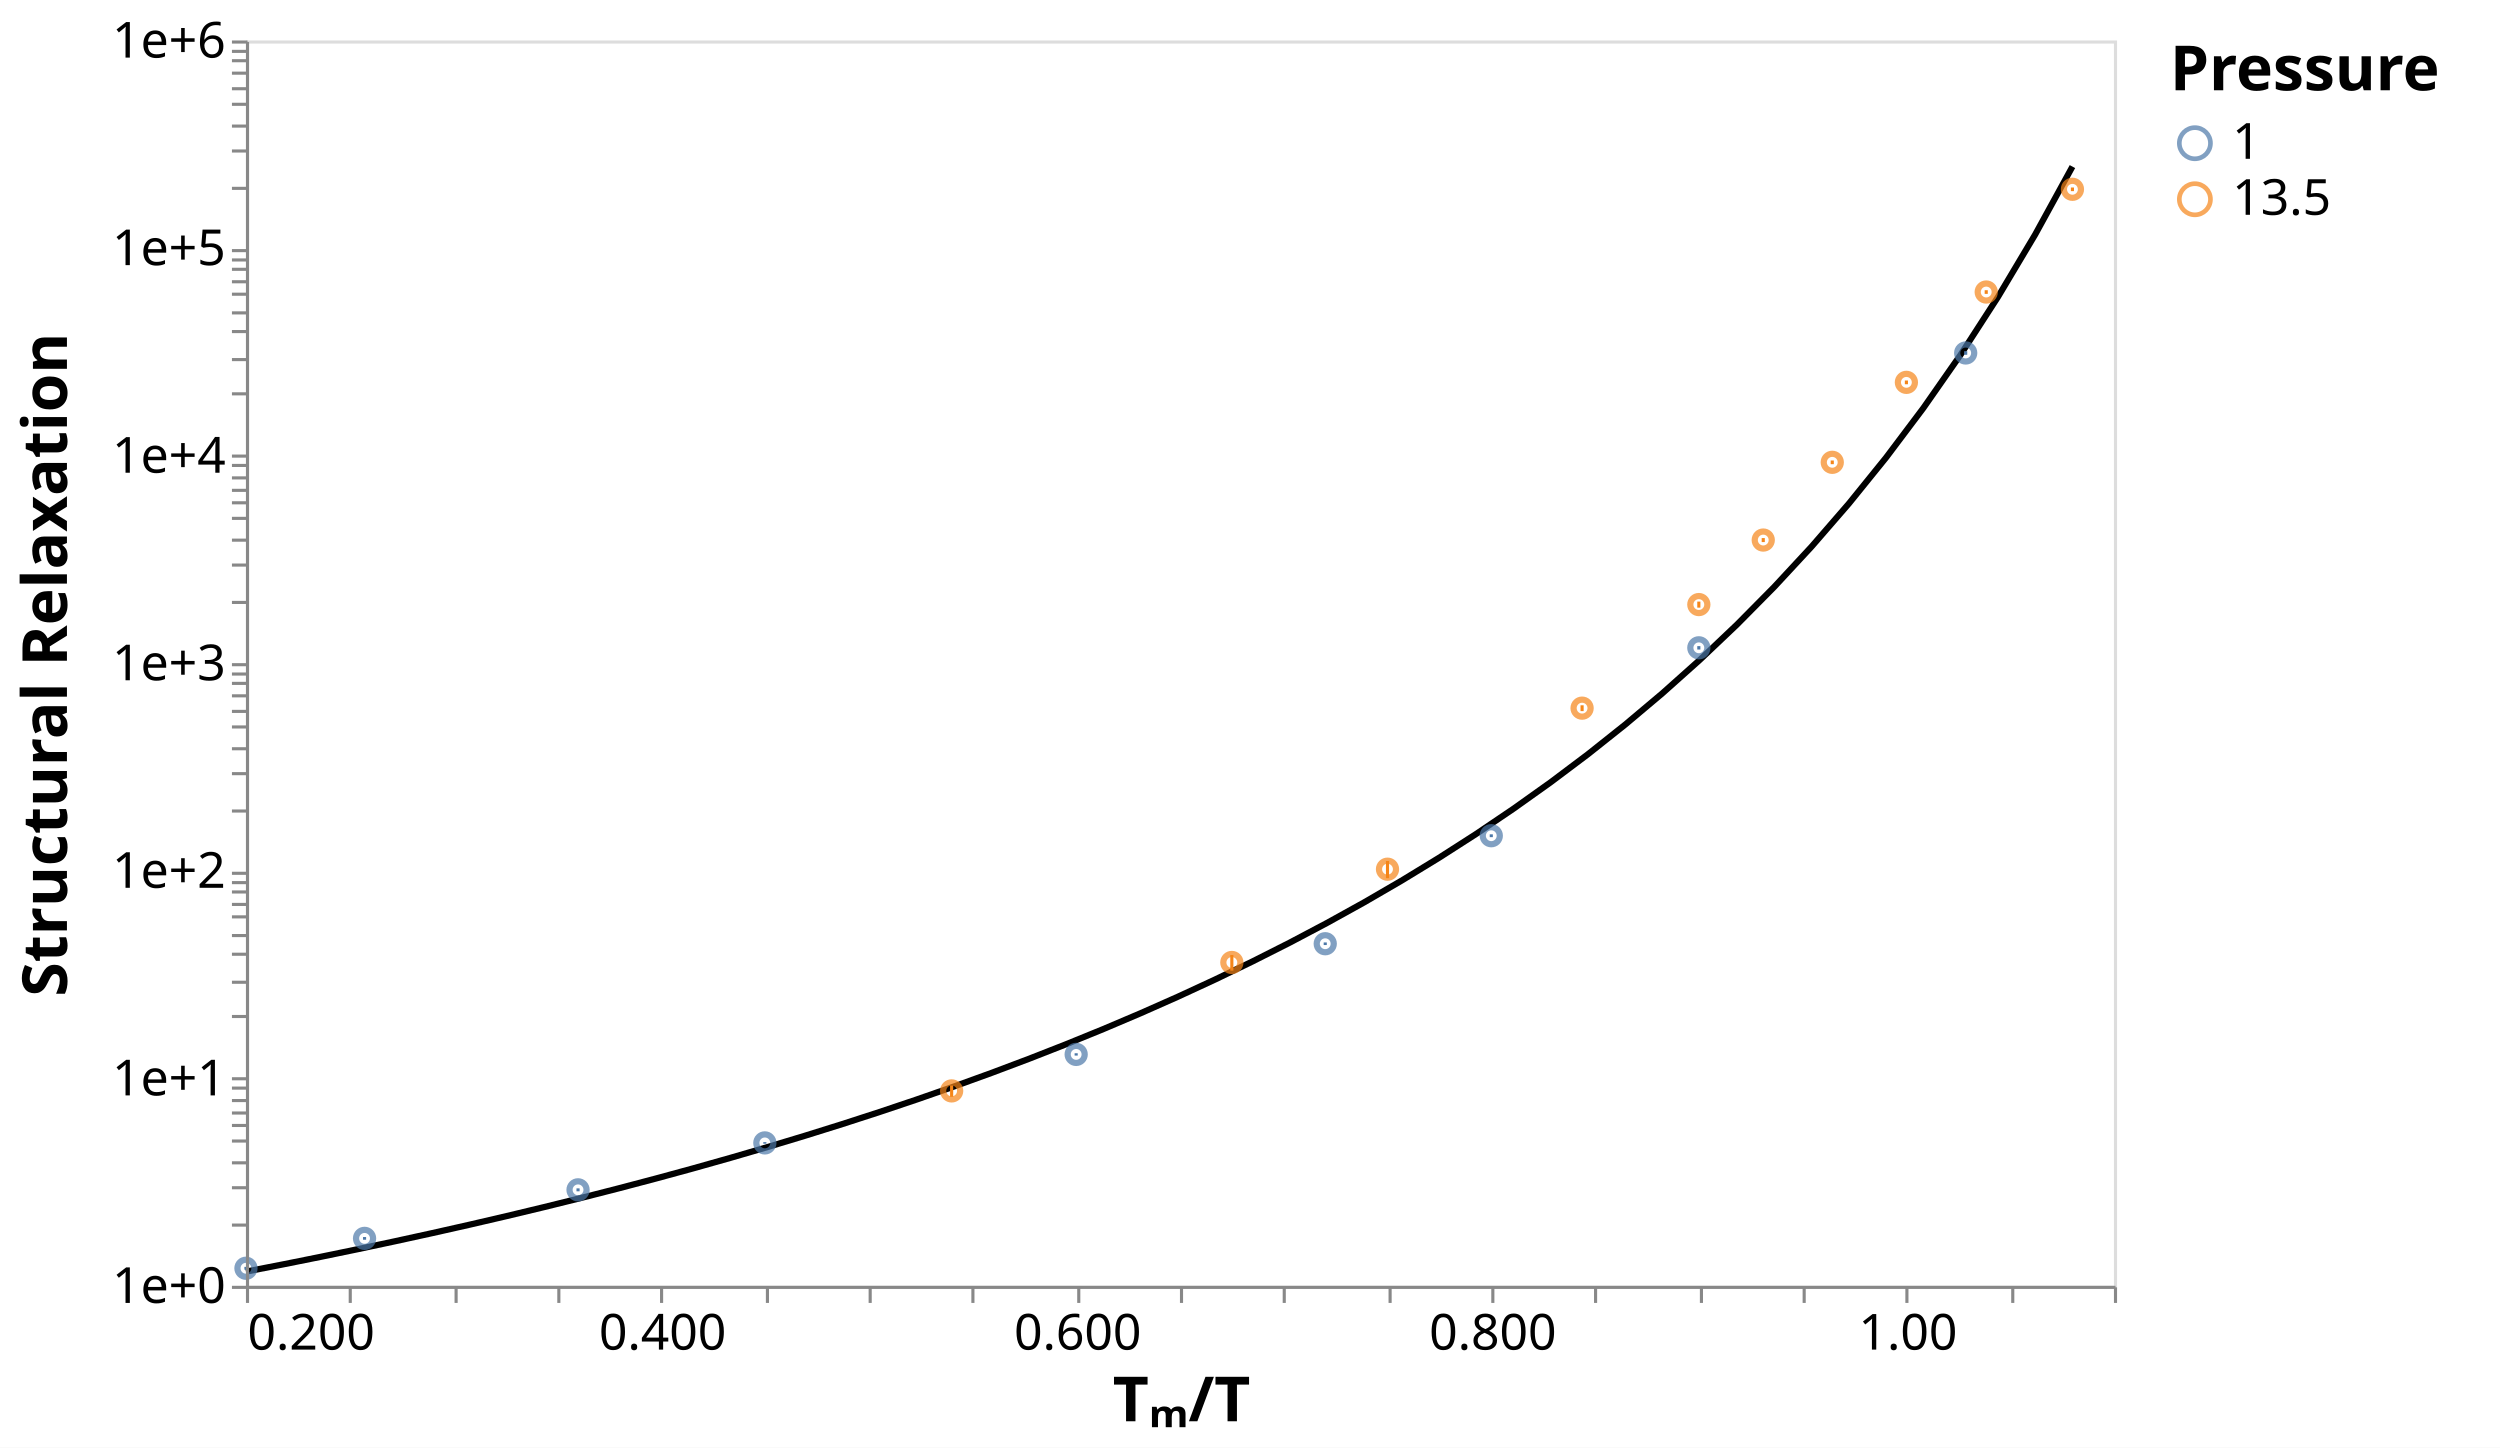
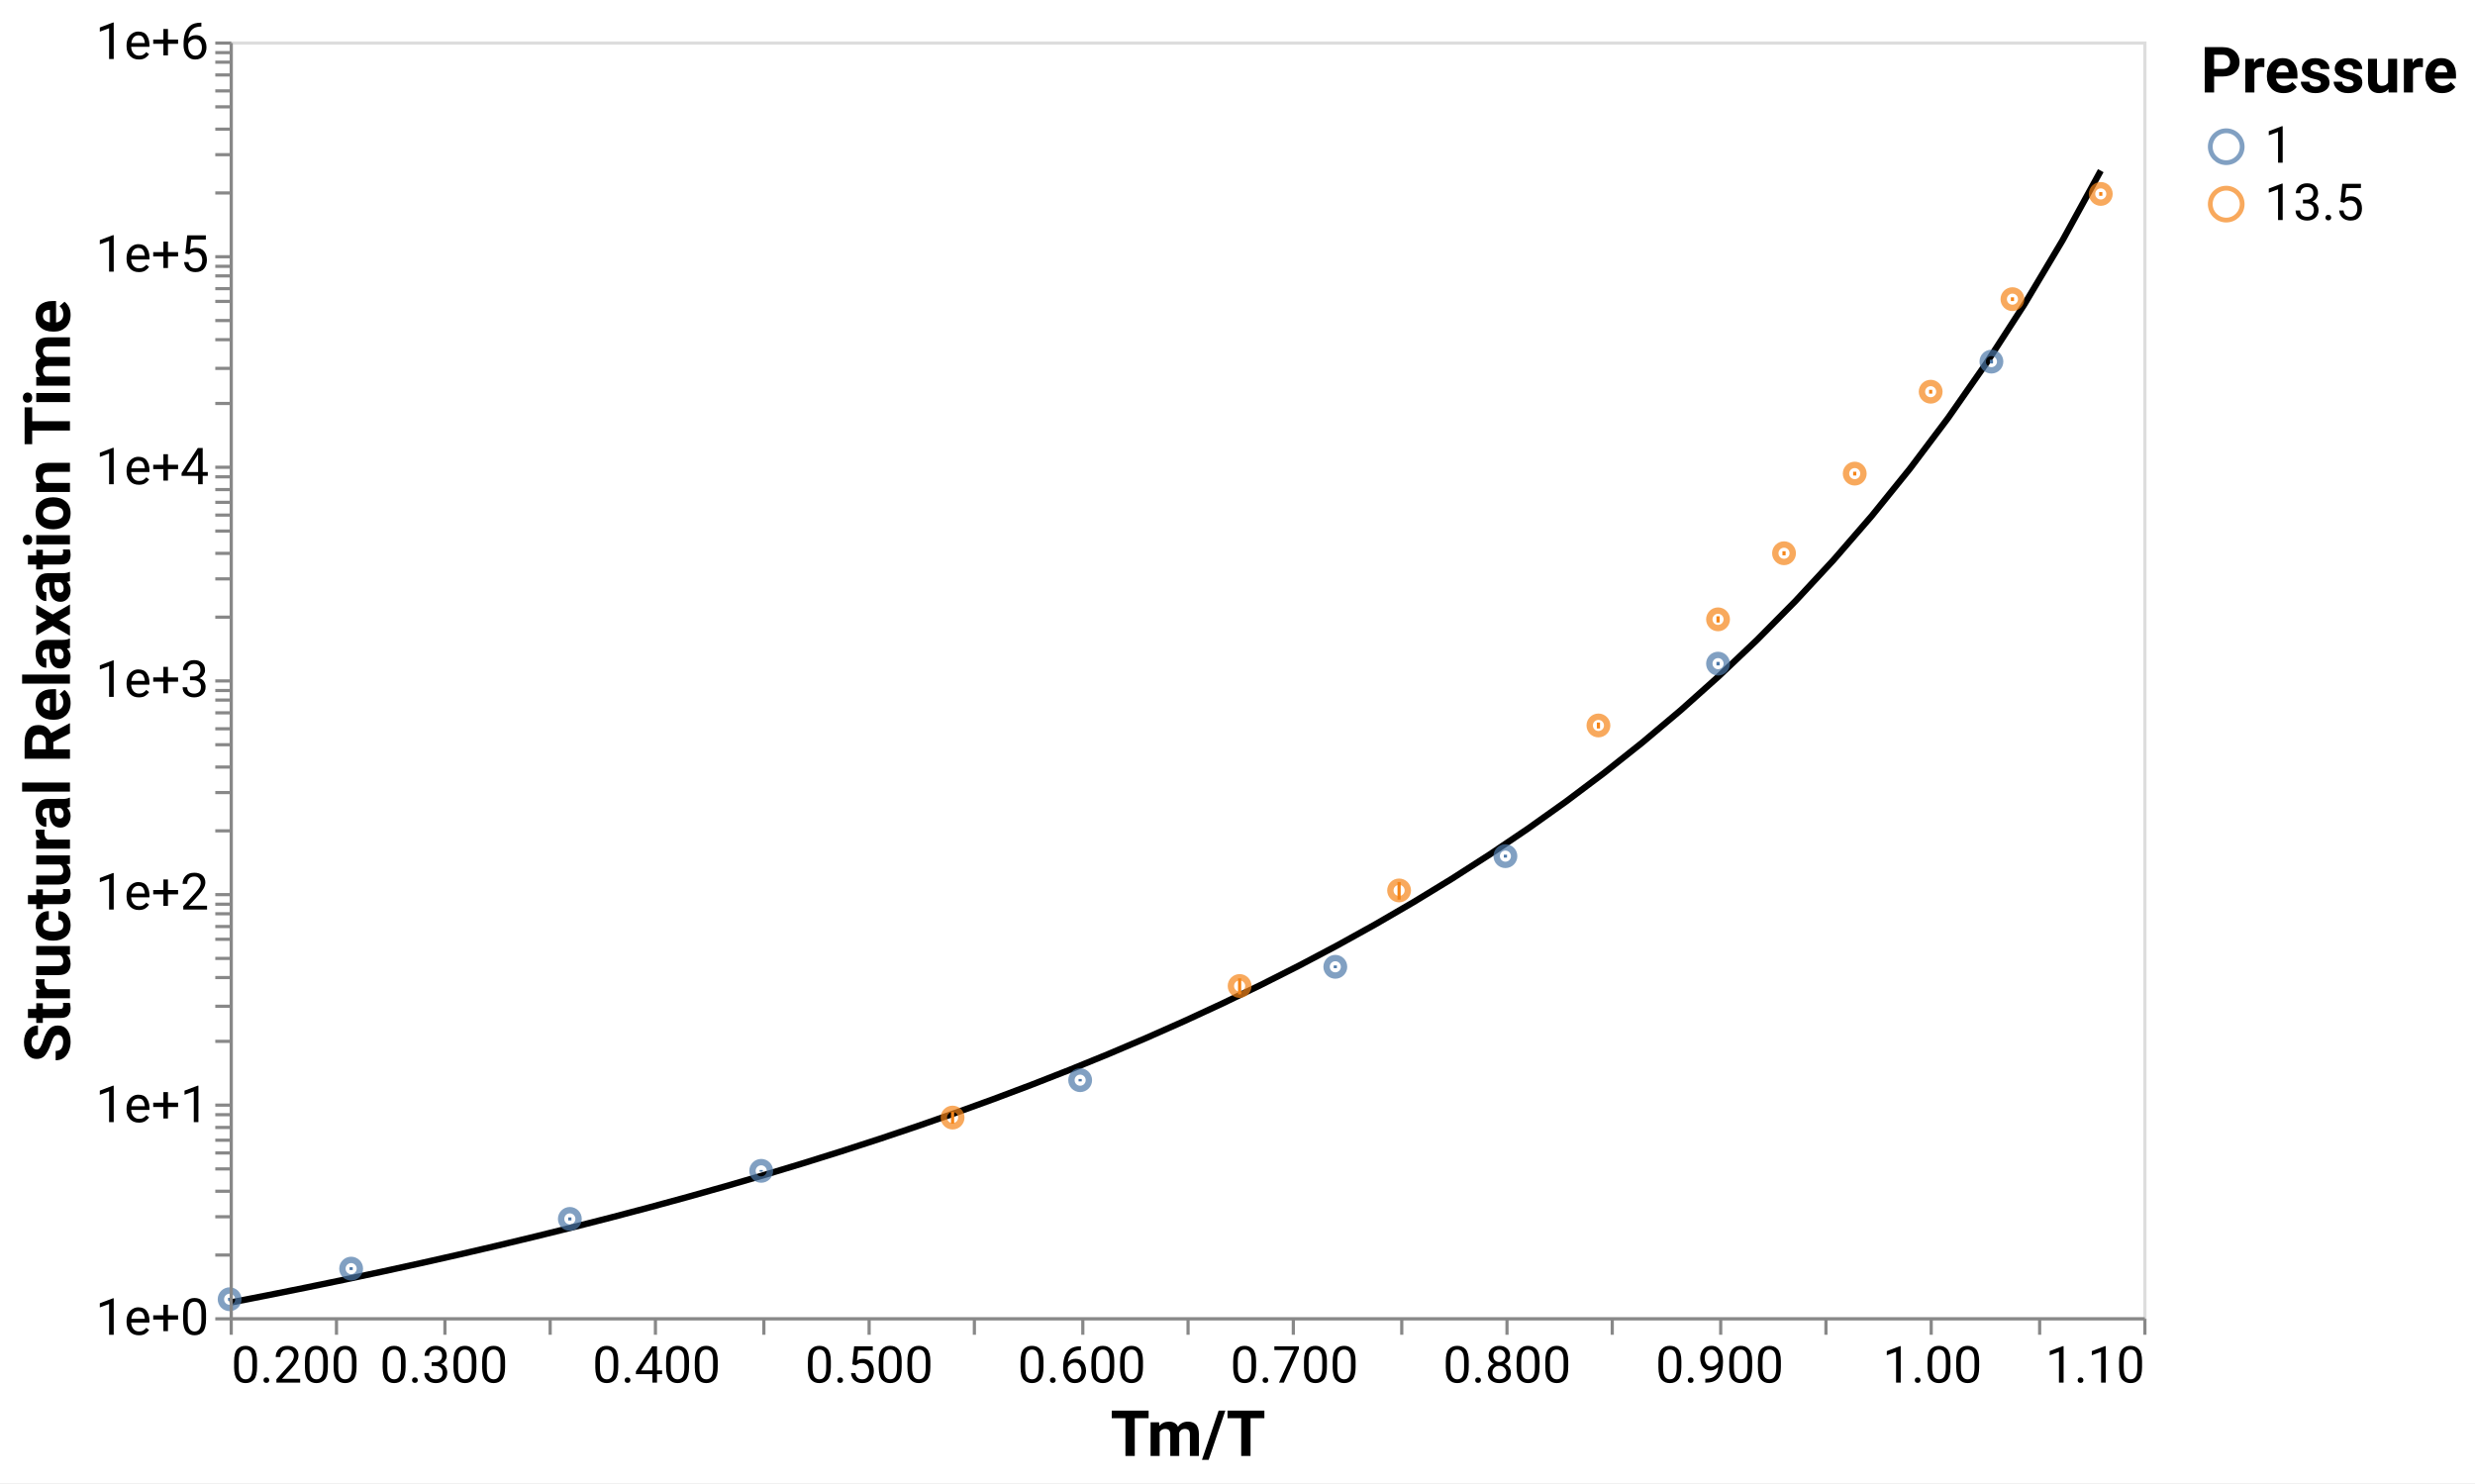
- <svg xmlns="http://www.w3.org/2000/svg" class="marks" width="803" height="465" viewBox="0 0 803 465" version="1.1">
-   <rect width="803" height="465" style="fill: white;" />
-   <g transform="translate(79,13)">
+ <svg xmlns="http://www.w3.org/2000/svg" class="marks" width="776" height="465" viewBox="0 0 776 465" version="1.1">
+   <rect width="776" height="465" style="fill: white;" />
+   <g transform="translate(72,13)">
    <g class="mark-group role-frame root">
      <g transform="translate(0,0)">
        <path class="background" d="M0.5,0.5h600v400h-600Z" style="fill: none; stroke: #ddd;" />
        <g>
          <g class="mark-line role-mark layer_0_marks">
            <path d="M0,395.443L11.973,393.108L23.946,390.706L35.918,388.234L47.891,385.69L59.864,383.069L71.837,380.369L83.81,377.585L95.782,374.714L107.755,371.752L119.728,368.694L131.701,365.536L143.673,362.271L155.646,358.896L167.619,355.405L179.592,351.79L191.565,348.046L203.537,344.165L215.51,340.14L227.483,335.963L239.456,331.624L251.429,327.115L263.401,322.425L275.374,317.543L287.347,312.457L299.32,307.153L311.293,301.618L323.265,295.836L335.238,289.791L347.211,283.463L359.184,276.832L371.156,269.877L383.129,262.573L395.102,254.892L407.075,246.805L419.048,238.28L431.02,229.278L442.993,219.76L454.966,209.679L466.939,198.984L478.912,187.617L490.884,175.512L502.857,162.597L514.83,148.785L526.803,133.981L538.776,118.074L550.748,100.935L562.721,82.416L574.694,62.342L586.667,40.511" style="fill: none; stroke: black; stroke-width: 2;" />
          </g>
          <g class="mark-symbol role-mark layer_1_marks">
            <path transform="translate(552.381,100.3767)" d="M2.739,0A2.739,2.739,0,1,1,-2.739,0A2.739,2.739,0,1,1,2.739,0" style="fill: none; stroke: #4c78a8; stroke-width: 2; opacity: 0.7;" />
            <path transform="translate(466.6667,195.0766)" d="M2.739,0A2.739,2.739,0,1,1,-2.739,0A2.739,2.739,0,1,1,2.739,0" style="fill: none; stroke: #4c78a8; stroke-width: 2; opacity: 0.7;" />
            <path transform="translate(400,255.4347)" d="M2.739,0A2.739,2.739,0,1,1,-2.739,0A2.739,2.739,0,1,1,2.739,0" style="fill: none; stroke: #4c78a8; stroke-width: 2; opacity: 0.7;" />
            <path transform="translate(346.6667,290.1269)" d="M2.739,0A2.739,2.739,0,1,1,-2.739,0A2.739,2.739,0,1,1,2.739,0" style="fill: none; stroke: #4c78a8; stroke-width: 2; opacity: 0.7;" />
            <path transform="translate(266.6667,325.6759)" d="M2.739,0A2.739,2.739,0,1,1,-2.739,0A2.739,2.739,0,1,1,2.739,0" style="fill: none; stroke: #4c78a8; stroke-width: 2; opacity: 0.7;" />
            <path transform="translate(166.6667,354.1024)" d="M2.739,0A2.739,2.739,0,1,1,-2.739,0A2.739,2.739,0,1,1,2.739,0" style="fill: none; stroke: #4c78a8; stroke-width: 2; opacity: 0.7;" />
            <path transform="translate(106.6667,369.1735)" d="M2.739,0A2.739,2.739,0,1,1,-2.739,0A2.739,2.739,0,1,1,2.739,0" style="fill: none; stroke: #4c78a8; stroke-width: 2; opacity: 0.7;" />
            <path transform="translate(586.6667,47.80375)" d="M2.739,0A2.739,2.739,0,1,1,-2.739,0A2.739,2.739,0,1,1,2.739,0" style="fill: none; stroke: #f58518; stroke-width: 2; opacity: 0.7;" />
            <path transform="translate(558.9744,80.79868)" d="M2.739,0A2.739,2.739,0,1,1,-2.739,0A2.739,2.739,0,1,1,2.739,0" style="fill: none; stroke: #f58518; stroke-width: 2; opacity: 0.7;" />
            <path transform="translate(533.3333,109.8131)" d="M2.739,0A2.739,2.739,0,1,1,-2.739,0A2.739,2.739,0,1,1,2.739,0" style="fill: none; stroke: #f58518; stroke-width: 2; opacity: 0.7;" />
            <path transform="translate(38.09524,384.7648)" d="M2.739,0A2.739,2.739,0,1,1,-2.739,0A2.739,2.739,0,1,1,2.739,0" style="fill: none; stroke: #4c78a8; stroke-width: 2; opacity: 0.7;" />
            <path transform="translate(509.5238,135.4962)" d="M2.739,0A2.739,2.739,0,1,1,-2.739,0A2.739,2.739,0,1,1,2.739,0" style="fill: none; stroke: #f58518; stroke-width: 2; opacity: 0.7;" />
            <path transform="translate(487.3563,160.4653)" d="M2.739,0A2.739,2.739,0,1,1,-2.739,0A2.739,2.739,0,1,1,2.739,0" style="fill: none; stroke: #f58518; stroke-width: 2; opacity: 0.7;" />
            <path transform="translate(466.6667,181.1865)" d="M2.739,0A2.739,2.739,0,1,1,-2.739,0A2.739,2.739,0,1,1,2.739,0" style="fill: none; stroke: #f58518; stroke-width: 2; opacity: 0.7;" />
            <path transform="translate(429.1667,214.4589)" d="M2.739,0A2.739,2.739,0,1,1,-2.739,0A2.739,2.739,0,1,1,2.739,0" style="fill: none; stroke: #f58518; stroke-width: 2; opacity: 0.7;" />
            <path transform="translate(0,394.3616)" d="M2.739,0A2.739,2.739,0,1,1,-2.739,0A2.739,2.739,0,1,1,2.739,0" style="fill: none; stroke: #4c78a8; stroke-width: 2; opacity: 0.7;" />
            <path transform="translate(366.6667,266.1857)" d="M2.739,0A2.739,2.739,0,1,1,-2.739,0A2.739,2.739,0,1,1,2.739,0" style="fill: none; stroke: #f58518; stroke-width: 2; opacity: 0.7;" />
            <path transform="translate(316.6667,296.1461)" d="M2.739,0A2.739,2.739,0,1,1,-2.739,0A2.739,2.739,0,1,1,2.739,0" style="fill: none; stroke: #f58518; stroke-width: 2; opacity: 0.7;" />
            <path transform="translate(226.6667,337.3987)" d="M2.739,0A2.739,2.739,0,1,1,-2.739,0A2.739,2.739,0,1,1,2.739,0" style="fill: none; stroke: #f58518; stroke-width: 2; opacity: 0.7;" />
          </g>
          <g class="mark-rule role-mark layer_2_layer_0_marks">
            <line transform="translate(552.381,100.9583)" x2="0" y2="-1.152" style="fill: none; stroke: #4c78a8;" />
            <line transform="translate(466.6667,195.6302)" x2="0" y2="-1.097" style="fill: none; stroke: #4c78a8;" />
            <line transform="translate(400,255.8928)" x2="0" y2="-0.909" style="fill: none; stroke: #4c78a8;" />
            <line transform="translate(346.6667,290.5492)" x2="0" y2="-0.838" style="fill: none; stroke: #4c78a8;" />
            <line transform="translate(266.6667,326.0532)" x2="0" y2="-0.75" style="fill: none; stroke: #4c78a8;" />
            <line transform="translate(166.6667,354.3607)" x2="0" y2="-0.514" style="fill: none; stroke: #4c78a8;" />
            <line transform="translate(106.6667,369.651)" x2="0" y2="-0.947" style="fill: none; stroke: #4c78a8;" />
            <line transform="translate(586.6667,48.39194)" x2="0" y2="-1.165" style="fill: none; stroke: #f58518;" />
            <line transform="translate(558.9744,81.39224)" x2="0" y2="-1.175" style="fill: none; stroke: #f58518;" />
            <line transform="translate(533.3333,110.42)" x2="0" y2="-1.201" style="fill: none; stroke: #f58518;" />
            <line transform="translate(38.09524,385.2036)" x2="0" y2="-0.871" style="fill: none; stroke: #4c78a8;" />
            <line transform="translate(509.5238,136.0931)" x2="0" y2="-1.182" style="fill: none; stroke: #f58518;" />
            <line transform="translate(487.3563,161.1149)" x2="0" y2="-1.285" style="fill: none; stroke: #f58518;" />
            <line transform="translate(466.6667,182.1739)" x2="0" y2="-1.942" style="fill: none; stroke: #f58518;" />
            <line transform="translate(429.1667,215.4096)" x2="0" y2="-1.871" style="fill: none; stroke: #f58518;" />
            <line transform="translate(0,394.8151)" x2="0" y2="-0.9" style="fill: none; stroke: #4c78a8;" />
            <line transform="translate(366.6667,269.071)" x2="0" y2="-5.509" style="fill: none; stroke: #f58518;" />
            <line transform="translate(316.6667,298.7683)" x2="0" y2="-5.026" style="fill: none; stroke: #f58518;" />
            <line transform="translate(226.6667,339.3151)" x2="0" y2="-3.714" style="fill: none; stroke: #f58518;" />
          </g>
          <g class="mark-group role-legend">
            <g transform="translate(618,0)">
-               <path class="background" d="M0,0h101v59h-101Z" style="pointer-events: none; fill: none;" />
+               <path class="background" d="M0,0h81v59h-81Z" style="pointer-events: none; fill: none;" />
              <g>
                <g class="mark-group role-legend-entry">
                  <g transform="translate(0,25)">
                    <path class="background" d="M0,0h0v0h0Z" style="pointer-events: none; fill: none;" />
                    <g>
                      <g class="mark-group role-scope">
                        <g transform="translate(0,0)">
-                           <path class="background" d="M0,0h55v16h-55Z" style="pointer-events: none; fill: none; opacity: 1;" />
+                           <path class="background" d="M0,0h51.217v16h-51.217Z" style="pointer-events: none; fill: none; opacity: 1;" />
                          <g>
                            <g class="mark-symbol role-legend-symbol" style="pointer-events: none;">
                              <path transform="translate(8,8)" d="M5,0A5,5,0,1,1,-5,0A5,5,0,1,1,5,0" style="fill: none; stroke: #4c78a8; stroke-width: 1.5; opacity: 0.7;" />
                            </g>
                            <g class="mark-text role-legend-label" style="pointer-events: none;">
-                               <text text-anchor="start" transform="translate(20,13)" style="font-family: sans-serif; font-size: 16px; fill: #000; opacity: 1;">1</text>
+                               <text text-anchor="start" transform="translate(20,13)" style="font-family: Roboto; font-size: 16px; fill: #000; opacity: 1;">1</text>
                            </g>
                          </g>
+                           <path class="foreground" d="" style="pointer-events: none; display: none; fill: none;" />
                        </g>
                        <g transform="translate(0,18)">
-                           <path class="background" d="M0,0h55v16h-55Z" style="pointer-events: none; fill: none; opacity: 1;" />
+                           <path class="background" d="M0,0h51.217v16h-51.217Z" style="pointer-events: none; fill: none; opacity: 1;" />
                          <g>
                            <g class="mark-symbol role-legend-symbol" style="pointer-events: none;">
                              <path transform="translate(8,8)" d="M5,0A5,5,0,1,1,-5,0A5,5,0,1,1,5,0" style="fill: none; stroke: #f58518; stroke-width: 1.5; opacity: 0.7;" />
                            </g>
                            <g class="mark-text role-legend-label" style="pointer-events: none;">
-                               <text text-anchor="start" transform="translate(20,13)" style="font-family: sans-serif; font-size: 16px; fill: #000; opacity: 1;">13.5</text>
+                               <text text-anchor="start" transform="translate(20,13)" style="font-family: Roboto; font-size: 16px; fill: #000; opacity: 1;">13.5</text>
                            </g>
                          </g>
+                           <path class="foreground" d="" style="pointer-events: none; display: none; fill: none;" />
                        </g>
                      </g>
                    </g>
+                     <path class="foreground" d="" style="pointer-events: none; display: none; fill: none;" />
                  </g>
                </g>
                <g class="mark-text role-legend-title" style="pointer-events: none;">
-                   <text text-anchor="start" transform="translate(0,16)" style="font-family: sans-serif; font-size: 20px; font-weight: bold; fill: #000; opacity: 1;">Pressure</text>
+                   <text text-anchor="start" transform="translate(0,16)" style="font-family: Roboto; font-size: 20px; font-weight: bold; fill: #000; opacity: 1;">Pressure</text>
                </g>
              </g>
+               <path class="foreground" d="" style="pointer-events: none; display: none; fill: none;" />
            </g>
          </g>
          <g class="mark-group role-axis">
            <g transform="translate(0.5,400.5)">
              <path class="background" d="M0,0h0v0h0Z" style="pointer-events: none; fill: none;" />
              <g>
                <g class="mark-rule role-axis-tick" style="pointer-events: none;">
                  <line transform="translate(0,0)" x2="0" y2="5" style="fill: none; stroke: #888; stroke-width: 1; opacity: 1;" />
                  <line transform="translate(33,0)" x2="0" y2="5" style="fill: none; stroke: #888; stroke-width: 1; opacity: 1;" />
                  <line transform="translate(67,0)" x2="0" y2="5" style="fill: none; stroke: #888; stroke-width: 1; opacity: 1;" />
                  <line transform="translate(100,0)" x2="0" y2="5" style="fill: none; stroke: #888; stroke-width: 1; opacity: 1;" />
                  <line transform="translate(133,0)" x2="0" y2="5" style="fill: none; stroke: #888; stroke-width: 1; opacity: 1;" />
                  <line transform="translate(167,0)" x2="0" y2="5" style="fill: none; stroke: #888; stroke-width: 1; opacity: 1;" />
                  <line transform="translate(200,0)" x2="0" y2="5" style="fill: none; stroke: #888; stroke-width: 1; opacity: 1;" />
                  <line transform="translate(233,0)" x2="0" y2="5" style="fill: none; stroke: #888; stroke-width: 1; opacity: 1;" />
                  <line transform="translate(267,0)" x2="0" y2="5" style="fill: none; stroke: #888; stroke-width: 1; opacity: 1;" />
                  <line transform="translate(300,0)" x2="0" y2="5" style="fill: none; stroke: #888; stroke-width: 1; opacity: 1;" />
                  <line transform="translate(333,0)" x2="0" y2="5" style="fill: none; stroke: #888; stroke-width: 1; opacity: 1;" />
                  <line transform="translate(367,0)" x2="0" y2="5" style="fill: none; stroke: #888; stroke-width: 1; opacity: 1;" />
                  <line transform="translate(400,0)" x2="0" y2="5" style="fill: none; stroke: #888; stroke-width: 1; opacity: 1;" />
                  <line transform="translate(433,0)" x2="0" y2="5" style="fill: none; stroke: #888; stroke-width: 1; opacity: 1;" />
                  <line transform="translate(467,0)" x2="0" y2="5" style="fill: none; stroke: #888; stroke-width: 1; opacity: 1;" />
                  <line transform="translate(500,0)" x2="0" y2="5" style="fill: none; stroke: #888; stroke-width: 1; opacity: 1;" />
                  <line transform="translate(533,0)" x2="0" y2="5" style="fill: none; stroke: #888; stroke-width: 1; opacity: 1;" />
                  <line transform="translate(567,0)" x2="0" y2="5" style="fill: none; stroke: #888; stroke-width: 1; opacity: 1;" />
                  <line transform="translate(600,0)" x2="0" y2="5" style="fill: none; stroke: #888; stroke-width: 1; opacity: 1;" />
                </g>
                <g class="mark-text role-axis-label" style="pointer-events: none;">
-                   <text text-anchor="start" transform="translate(0,20)" style="font-family: sans-serif; font-size: 16px; fill: #000; opacity: 1;">0.200</text>
-                   <text text-anchor="middle" transform="translate(33.33333,20)" style="font-family: sans-serif; font-size: 16px; fill: #000; opacity: 0;">0.250</text>
-                   <text text-anchor="middle" transform="translate(66.66667,20)" style="font-family: sans-serif; font-size: 16px; fill: #000; opacity: 0;">0.300</text>
-                   <text text-anchor="middle" transform="translate(100,20)" style="font-family: sans-serif; font-size: 16px; fill: #000; opacity: 0;">0.350</text>
-                   <text text-anchor="middle" transform="translate(133.3333,20)" style="font-family: sans-serif; font-size: 16px; fill: #000; opacity: 1;">0.400</text>
-                   <text text-anchor="middle" transform="translate(166.6667,20)" style="font-family: sans-serif; font-size: 16px; fill: #000; opacity: 0;">0.450</text>
-                   <text text-anchor="middle" transform="translate(200,20)" style="font-family: sans-serif; font-size: 16px; fill: #000; opacity: 0;">0.500</text>
-                   <text text-anchor="middle" transform="translate(233.3333,20)" style="font-family: sans-serif; font-size: 16px; fill: #000; opacity: 0;">0.550</text>
-                   <text text-anchor="middle" transform="translate(266.6667,20)" style="font-family: sans-serif; font-size: 16px; fill: #000; opacity: 1;">0.600</text>
-                   <text text-anchor="middle" transform="translate(300,20)" style="font-family: sans-serif; font-size: 16px; fill: #000; opacity: 0;">0.650</text>
-                   <text text-anchor="middle" transform="translate(333.3333,20)" style="font-family: sans-serif; font-size: 16px; fill: #000; opacity: 0;">0.700</text>
-                   <text text-anchor="middle" transform="translate(366.6667,20)" style="font-family: sans-serif; font-size: 16px; fill: #000; opacity: 0;">0.750</text>
-                   <text text-anchor="middle" transform="translate(400,20)" style="font-family: sans-serif; font-size: 16px; fill: #000; opacity: 1;">0.800</text>
-                   <text text-anchor="middle" transform="translate(433.3333,20)" style="font-family: sans-serif; font-size: 16px; fill: #000; opacity: 0;">0.850</text>
-                   <text text-anchor="middle" transform="translate(466.6667,20)" style="font-family: sans-serif; font-size: 16px; fill: #000; opacity: 0;">0.900</text>
-                   <text text-anchor="middle" transform="translate(500,20)" style="font-family: sans-serif; font-size: 16px; fill: #000; opacity: 0;">0.950</text>
-                   <text text-anchor="middle" transform="translate(533.3333,20)" style="font-family: sans-serif; font-size: 16px; fill: #000; opacity: 1;">1.00</text>
-                   <text text-anchor="middle" transform="translate(566.6667,20)" style="font-family: sans-serif; font-size: 16px; fill: #000; opacity: 0;">1.05</text>
-                   <text text-anchor="end" transform="translate(600,20)" style="font-family: sans-serif; font-size: 16px; fill: #000; opacity: 0;">1.10</text>
+                   <text text-anchor="start" transform="translate(0,20)" style="font-family: Roboto; font-size: 16px; fill: #000; opacity: 1;">0.200</text>
+                   <text text-anchor="middle" transform="translate(33.33333,20)" style="font-family: Roboto; font-size: 16px; fill: #000; opacity: 0;">0.250</text>
+                   <text text-anchor="middle" transform="translate(66.66667,20)" style="font-family: Roboto; font-size: 16px; fill: #000; opacity: 1;">0.300</text>
+                   <text text-anchor="middle" transform="translate(100,20)" style="font-family: Roboto; font-size: 16px; fill: #000; opacity: 0;">0.350</text>
+                   <text text-anchor="middle" transform="translate(133.3333,20)" style="font-family: Roboto; font-size: 16px; fill: #000; opacity: 1;">0.400</text>
+                   <text text-anchor="middle" transform="translate(166.6667,20)" style="font-family: Roboto; font-size: 16px; fill: #000; opacity: 0;">0.450</text>
+                   <text text-anchor="middle" transform="translate(200,20)" style="font-family: Roboto; font-size: 16px; fill: #000; opacity: 1;">0.500</text>
+                   <text text-anchor="middle" transform="translate(233.3333,20)" style="font-family: Roboto; font-size: 16px; fill: #000; opacity: 0;">0.550</text>
+                   <text text-anchor="middle" transform="translate(266.6667,20)" style="font-family: Roboto; font-size: 16px; fill: #000; opacity: 1;">0.600</text>
+                   <text text-anchor="middle" transform="translate(300,20)" style="font-family: Roboto; font-size: 16px; fill: #000; opacity: 0;">0.650</text>
+                   <text text-anchor="middle" transform="translate(333.3333,20)" style="font-family: Roboto; font-size: 16px; fill: #000; opacity: 1;">0.700</text>
+                   <text text-anchor="middle" transform="translate(366.6667,20)" style="font-family: Roboto; font-size: 16px; fill: #000; opacity: 0;">0.750</text>
+                   <text text-anchor="middle" transform="translate(400,20)" style="font-family: Roboto; font-size: 16px; fill: #000; opacity: 1;">0.800</text>
+                   <text text-anchor="middle" transform="translate(433.3333,20)" style="font-family: Roboto; font-size: 16px; fill: #000; opacity: 0;">0.850</text>
+                   <text text-anchor="middle" transform="translate(466.6667,20)" style="font-family: Roboto; font-size: 16px; fill: #000; opacity: 1;">0.900</text>
+                   <text text-anchor="middle" transform="translate(500,20)" style="font-family: Roboto; font-size: 16px; fill: #000; opacity: 0;">0.950</text>
+                   <text text-anchor="middle" transform="translate(533.3333,20)" style="font-family: Roboto; font-size: 16px; fill: #000; opacity: 1;">1.00</text>
+                   <text text-anchor="middle" transform="translate(566.6667,20)" style="font-family: Roboto; font-size: 16px; fill: #000; opacity: 0;">1.05</text>
+                   <text text-anchor="end" transform="translate(600,20)" style="font-family: Roboto; font-size: 16px; fill: #000; opacity: 1;">1.10</text>
                </g>
                <g class="mark-rule role-axis-domain" style="pointer-events: none;">
                  <line transform="translate(0,0)" x2="600" y2="0" style="fill: none; stroke: #888; stroke-width: 1; opacity: 1;" />
                </g>
                <g class="mark-text role-axis-title" style="pointer-events: none;">
-                   <text text-anchor="middle" transform="translate(300,43)" style="font-family: sans-serif; font-size: 20px; font-weight: bold; fill: #000; opacity: 1;">Tₘ/T</text>
+                   <text text-anchor="middle" transform="translate(300,43)" style="font-family: Roboto; font-size: 20px; font-weight: bold; fill: #000; opacity: 1;">Tm/T</text>
                </g>
              </g>
+               <path class="foreground" d="" style="pointer-events: none; display: none; fill: none;" />
            </g>
          </g>
          <g class="mark-group role-axis">
            <g transform="translate(0.5,0.5)">
              <path class="background" d="M0,0h0v0h0Z" style="pointer-events: none; fill: none;" />
              <g>
                <g class="mark-rule role-axis-tick" style="pointer-events: none;">
                  <line transform="translate(0,400)" x2="-5" y2="0" style="fill: none; stroke: #888; stroke-width: 1; opacity: 1;" />
                  <line transform="translate(0,380)" x2="-5" y2="0" style="fill: none; stroke: #888; stroke-width: 1; opacity: 1;" />
                  <line transform="translate(0,368)" x2="-5" y2="0" style="fill: none; stroke: #888; stroke-width: 1; opacity: 1;" />
                  <line transform="translate(0,360)" x2="-5" y2="0" style="fill: none; stroke: #888; stroke-width: 1; opacity: 1;" />
                  <line transform="translate(0,353)" x2="-5" y2="0" style="fill: none; stroke: #888; stroke-width: 1; opacity: 1;" />
                  <line transform="translate(0,348)" x2="-5" y2="0" style="fill: none; stroke: #888; stroke-width: 1; opacity: 1;" />
                  <line transform="translate(0,344)" x2="-5" y2="0" style="fill: none; stroke: #888; stroke-width: 1; opacity: 1;" />
                  <line transform="translate(0,340)" x2="-5" y2="0" style="fill: none; stroke: #888; stroke-width: 1; opacity: 1;" />
                  <line transform="translate(0,336)" x2="-5" y2="0" style="fill: none; stroke: #888; stroke-width: 1; opacity: 1;" />
                  <line transform="translate(0,333)" x2="-5" y2="0" style="fill: none; stroke: #888; stroke-width: 1; opacity: 1;" />
                  <line transform="translate(0,313)" x2="-5" y2="0" style="fill: none; stroke: #888; stroke-width: 1; opacity: 1;" />
                  <line transform="translate(0,302)" x2="-5" y2="0" style="fill: none; stroke: #888; stroke-width: 1; opacity: 1;" />
                  <line transform="translate(0,293)" x2="-5" y2="0" style="fill: none; stroke: #888; stroke-width: 1; opacity: 1;" />
                  <line transform="translate(0,287)" x2="-5" y2="0" style="fill: none; stroke: #888; stroke-width: 1; opacity: 1;" />
                  <line transform="translate(0,281)" x2="-5" y2="0" style="fill: none; stroke: #888; stroke-width: 1; opacity: 1;" />
                  <line transform="translate(0,277)" x2="-5" y2="0" style="fill: none; stroke: #888; stroke-width: 1; opacity: 1;" />
                  <line transform="translate(0,273)" x2="-5" y2="0" style="fill: none; stroke: #888; stroke-width: 1; opacity: 1;" />
                  <line transform="translate(0,270)" x2="-5" y2="0" style="fill: none; stroke: #888; stroke-width: 1; opacity: 1;" />
                  <line transform="translate(0,267)" x2="-5" y2="0" style="fill: none; stroke: #888; stroke-width: 1; opacity: 1;" />
                  <line transform="translate(0,247)" x2="-5" y2="0" style="fill: none; stroke: #888; stroke-width: 1; opacity: 1;" />
                  <line transform="translate(0,235)" x2="-5" y2="0" style="fill: none; stroke: #888; stroke-width: 1; opacity: 1;" />
                  <line transform="translate(0,227)" x2="-5" y2="0" style="fill: none; stroke: #888; stroke-width: 1; opacity: 1;" />
                  <line transform="translate(0,220)" x2="-5" y2="0" style="fill: none; stroke: #888; stroke-width: 1; opacity: 1;" />
                  <line transform="translate(0,215)" x2="-5" y2="0" style="fill: none; stroke: #888; stroke-width: 1; opacity: 1;" />
                  <line transform="translate(0,210)" x2="-5" y2="0" style="fill: none; stroke: #888; stroke-width: 1; opacity: 1;" />
                  <line transform="translate(0,206)" x2="-5" y2="0" style="fill: none; stroke: #888; stroke-width: 1; opacity: 1;" />
                  <line transform="translate(0,203)" x2="-5" y2="0" style="fill: none; stroke: #888; stroke-width: 1; opacity: 1;" />
                  <line transform="translate(0,200)" x2="-5" y2="0" style="fill: none; stroke: #888; stroke-width: 1; opacity: 1;" />
                  <line transform="translate(0,180)" x2="-5" y2="0" style="fill: none; stroke: #888; stroke-width: 1; opacity: 1;" />
                  <line transform="translate(0,168)" x2="-5" y2="0" style="fill: none; stroke: #888; stroke-width: 1; opacity: 1;" />
                  <line transform="translate(0,160)" x2="-5" y2="0" style="fill: none; stroke: #888; stroke-width: 1; opacity: 1;" />
                  <line transform="translate(0,153)" x2="-5" y2="0" style="fill: none; stroke: #888; stroke-width: 1; opacity: 1;" />
                  <line transform="translate(0,148)" x2="-5" y2="0" style="fill: none; stroke: #888; stroke-width: 1; opacity: 1;" />
                  <line transform="translate(0,144)" x2="-5" y2="0" style="fill: none; stroke: #888; stroke-width: 1; opacity: 1;" />
                  <line transform="translate(0,140)" x2="-5" y2="0" style="fill: none; stroke: #888; stroke-width: 1; opacity: 1;" />
                  <line transform="translate(0,136)" x2="-5" y2="0" style="fill: none; stroke: #888; stroke-width: 1; opacity: 1;" />
                  <line transform="translate(0,133)" x2="-5" y2="0" style="fill: none; stroke: #888; stroke-width: 1; opacity: 1;" />
                  <line transform="translate(0,113)" x2="-5" y2="0" style="fill: none; stroke: #888; stroke-width: 1; opacity: 1;" />
                  <line transform="translate(0,102)" x2="-5" y2="0" style="fill: none; stroke: #888; stroke-width: 1; opacity: 1;" />
                  <line transform="translate(0,93)" x2="-5" y2="0" style="fill: none; stroke: #888; stroke-width: 1; opacity: 1;" />
                  <line transform="translate(0,87)" x2="-5" y2="0" style="fill: none; stroke: #888; stroke-width: 1; opacity: 1;" />
                  <line transform="translate(0,81)" x2="-5" y2="0" style="fill: none; stroke: #888; stroke-width: 1; opacity: 1;" />
                  <line transform="translate(0,77)" x2="-5" y2="0" style="fill: none; stroke: #888; stroke-width: 1; opacity: 1;" />
                  <line transform="translate(0,73)" x2="-5" y2="0" style="fill: none; stroke: #888; stroke-width: 1; opacity: 1;" />
                  <line transform="translate(0,70)" x2="-5" y2="0" style="fill: none; stroke: #888; stroke-width: 1; opacity: 1;" />
                  <line transform="translate(0,67)" x2="-5" y2="0" style="fill: none; stroke: #888; stroke-width: 1; opacity: 1;" />
                  <line transform="translate(0,47)" x2="-5" y2="0" style="fill: none; stroke: #888; stroke-width: 1; opacity: 1;" />
                  <line transform="translate(0,35)" x2="-5" y2="0" style="fill: none; stroke: #888; stroke-width: 1; opacity: 1;" />
                  <line transform="translate(0,27)" x2="-5" y2="0" style="fill: none; stroke: #888; stroke-width: 1; opacity: 1;" />
                  <line transform="translate(0,20)" x2="-5" y2="0" style="fill: none; stroke: #888; stroke-width: 1; opacity: 1;" />
                  <line transform="translate(0,15)" x2="-5" y2="0" style="fill: none; stroke: #888; stroke-width: 1; opacity: 1;" />
                  <line transform="translate(0,10)" x2="-5" y2="0" style="fill: none; stroke: #888; stroke-width: 1; opacity: 1;" />
                  <line transform="translate(0,6)" x2="-5" y2="0" style="fill: none; stroke: #888; stroke-width: 1; opacity: 1;" />
                  <line transform="translate(0,3)" x2="-5" y2="0" style="fill: none; stroke: #888; stroke-width: 1; opacity: 1;" />
                  <line transform="translate(0,0)" x2="-5" y2="0" style="fill: none; stroke: #888; stroke-width: 1; opacity: 1;" />
                </g>
                <g class="mark-text role-axis-label" style="pointer-events: none;">
-                   <text text-anchor="end" transform="translate(-7,405)" style="font-family: sans-serif; font-size: 16px; fill: #000; opacity: 1;">1e+0</text>
-                   <text text-anchor="end" transform="translate(-7,384.9313)" style="font-family: sans-serif; font-size: 16px; fill: #000; opacity: 1;" />
-                   <text text-anchor="end" transform="translate(-7,373.1919)" style="font-family: sans-serif; font-size: 16px; fill: #000; opacity: 1;" />
-                   <text text-anchor="end" transform="translate(-7,364.8627)" style="font-family: sans-serif; font-size: 16px; fill: #000; opacity: 1;" />
-                   <text text-anchor="end" transform="translate(-7,358.402)" style="font-family: sans-serif; font-size: 16px; fill: #000; opacity: 1;" />
-                   <text text-anchor="end" transform="translate(-7,353.1232)" style="font-family: sans-serif; font-size: 16px; fill: #000; opacity: 1;" />
-                   <text text-anchor="end" transform="translate(-7,348.6601)" style="font-family: sans-serif; font-size: 16px; fill: #000; opacity: 1;" />
-                   <text text-anchor="end" transform="translate(-7,344.794)" style="font-family: sans-serif; font-size: 16px; fill: #000; opacity: 1;" />
-                   <text text-anchor="end" transform="translate(-7,341.3838)" style="font-family: sans-serif; font-size: 16px; fill: #000; opacity: 1;" />
-                   <text text-anchor="end" transform="translate(-7,338.3333)" style="font-family: sans-serif; font-size: 16px; fill: #000; opacity: 1;">1e+1</text>
-                   <text text-anchor="end" transform="translate(-7,318.2647)" style="font-family: sans-serif; font-size: 16px; fill: #000; opacity: 1;" />
-                   <text text-anchor="end" transform="translate(-7,306.5252)" style="font-family: sans-serif; font-size: 16px; fill: #000; opacity: 1;" />
-                   <text text-anchor="end" transform="translate(-7,298.196)" style="font-family: sans-serif; font-size: 16px; fill: #000; opacity: 1;" />
-                   <text text-anchor="end" transform="translate(-7,291.7353)" style="font-family: sans-serif; font-size: 16px; fill: #000; opacity: 1;" />
-                   <text text-anchor="end" transform="translate(-7,286.4566)" style="font-family: sans-serif; font-size: 16px; fill: #000; opacity: 1;" />
-                   <text text-anchor="end" transform="translate(-7,281.9935)" style="font-family: sans-serif; font-size: 16px; fill: #000; opacity: 1;" />
-                   <text text-anchor="end" transform="translate(-7,278.1273)" style="font-family: sans-serif; font-size: 16px; fill: #000; opacity: 1;" />
-                   <text text-anchor="end" transform="translate(-7,274.7172)" style="font-family: sans-serif; font-size: 16px; fill: #000; opacity: 1;" />
-                   <text text-anchor="end" transform="translate(-7,271.6667)" style="font-family: sans-serif; font-size: 16px; fill: #000; opacity: 1;">1e+2</text>
-                   <text text-anchor="end" transform="translate(-7,251.598)" style="font-family: sans-serif; font-size: 16px; fill: #000; opacity: 1;" />
-                   <text text-anchor="end" transform="translate(-7,239.8586)" style="font-family: sans-serif; font-size: 16px; fill: #000; opacity: 1;" />
-                   <text text-anchor="end" transform="translate(-7,231.5293)" style="font-family: sans-serif; font-size: 16px; fill: #000; opacity: 1;" />
-                   <text text-anchor="end" transform="translate(-7,225.0687)" style="font-family: sans-serif; font-size: 16px; fill: #000; opacity: 1;" />
-                   <text text-anchor="end" transform="translate(-7,219.7899)" style="font-family: sans-serif; font-size: 16px; fill: #000; opacity: 1;" />
-                   <text text-anchor="end" transform="translate(-7,215.3268)" style="font-family: sans-serif; font-size: 16px; fill: #000; opacity: 1;" />
-                   <text text-anchor="end" transform="translate(-7,211.4607)" style="font-family: sans-serif; font-size: 16px; fill: #000; opacity: 1;" />
-                   <text text-anchor="end" transform="translate(-7,208.0505)" style="font-family: sans-serif; font-size: 16px; fill: #000; opacity: 1;" />
-                   <text text-anchor="end" transform="translate(-7,205)" style="font-family: sans-serif; font-size: 16px; fill: #000; opacity: 1;">1e+3</text>
-                   <text text-anchor="end" transform="translate(-7,184.9313)" style="font-family: sans-serif; font-size: 16px; fill: #000; opacity: 1;" />
-                   <text text-anchor="end" transform="translate(-7,173.1919)" style="font-family: sans-serif; font-size: 16px; fill: #000; opacity: 1;" />
-                   <text text-anchor="end" transform="translate(-7,164.8627)" style="font-family: sans-serif; font-size: 16px; fill: #000; opacity: 1;" />
-                   <text text-anchor="end" transform="translate(-7,158.402)" style="font-family: sans-serif; font-size: 16px; fill: #000; opacity: 1;" />
-                   <text text-anchor="end" transform="translate(-7,153.1232)" style="font-family: sans-serif; font-size: 16px; fill: #000; opacity: 1;" />
-                   <text text-anchor="end" transform="translate(-7,148.6601)" style="font-family: sans-serif; font-size: 16px; fill: #000; opacity: 1;" />
-                   <text text-anchor="end" transform="translate(-7,144.794)" style="font-family: sans-serif; font-size: 16px; fill: #000; opacity: 1;" />
-                   <text text-anchor="end" transform="translate(-7,141.3838)" style="font-family: sans-serif; font-size: 16px; fill: #000; opacity: 1;" />
-                   <text text-anchor="end" transform="translate(-7,138.3333)" style="font-family: sans-serif; font-size: 16px; fill: #000; opacity: 1;">1e+4</text>
-                   <text text-anchor="end" transform="translate(-7,118.2647)" style="font-family: sans-serif; font-size: 16px; fill: #000; opacity: 1;" />
-                   <text text-anchor="end" transform="translate(-7,106.5252)" style="font-family: sans-serif; font-size: 16px; fill: #000; opacity: 1;" />
-                   <text text-anchor="end" transform="translate(-7,98.196)" style="font-family: sans-serif; font-size: 16px; fill: #000; opacity: 1;" />
-                   <text text-anchor="end" transform="translate(-7,91.73533)" style="font-family: sans-serif; font-size: 16px; fill: #000; opacity: 1;" />
-                   <text text-anchor="end" transform="translate(-7,86.45658)" style="font-family: sans-serif; font-size: 16px; fill: #000; opacity: 1;" />
-                   <text text-anchor="end" transform="translate(-7,81.99346)" style="font-family: sans-serif; font-size: 16px; fill: #000; opacity: 1;" />
-                   <text text-anchor="end" transform="translate(-7,78.12733)" style="font-family: sans-serif; font-size: 16px; fill: #000; opacity: 1;" />
-                   <text text-anchor="end" transform="translate(-7,74.71717)" style="font-family: sans-serif; font-size: 16px; fill: #000; opacity: 1;" />
-                   <text text-anchor="end" transform="translate(-7,71.66667)" style="font-family: sans-serif; font-size: 16px; fill: #000; opacity: 1;">1e+5</text>
-                   <text text-anchor="end" transform="translate(-7,51.598)" style="font-family: sans-serif; font-size: 16px; fill: #000; opacity: 1;" />
-                   <text text-anchor="end" transform="translate(-7,39.85858)" style="font-family: sans-serif; font-size: 16px; fill: #000; opacity: 1;" />
-                   <text text-anchor="end" transform="translate(-7,31.52933)" style="font-family: sans-serif; font-size: 16px; fill: #000; opacity: 1;" />
-                   <text text-anchor="end" transform="translate(-7,25.06867)" style="font-family: sans-serif; font-size: 16px; fill: #000; opacity: 1;" />
-                   <text text-anchor="end" transform="translate(-7,19.78992)" style="font-family: sans-serif; font-size: 16px; fill: #000; opacity: 1;" />
-                   <text text-anchor="end" transform="translate(-7,15.3268)" style="font-family: sans-serif; font-size: 16px; fill: #000; opacity: 1;" />
-                   <text text-anchor="end" transform="translate(-7,11.46067)" style="font-family: sans-serif; font-size: 16px; fill: #000; opacity: 1;" />
-                   <text text-anchor="end" transform="translate(-7,8.050499)" style="font-family: sans-serif; font-size: 16px; fill: #000; opacity: 1;" />
-                   <text text-anchor="end" transform="translate(-7,5)" style="font-family: sans-serif; font-size: 16px; fill: #000; opacity: 1;">1e+6</text>
+                   <text text-anchor="end" transform="translate(-7,405)" style="font-family: Roboto; font-size: 16px; fill: #000; opacity: 1;">1e+0</text>
+                   <text text-anchor="end" transform="translate(-7,384.9313)" style="font-family: Roboto; font-size: 16px; fill: #000; opacity: 1;" />
+                   <text text-anchor="end" transform="translate(-7,373.1919)" style="font-family: Roboto; font-size: 16px; fill: #000; opacity: 1;" />
+                   <text text-anchor="end" transform="translate(-7,364.8627)" style="font-family: Roboto; font-size: 16px; fill: #000; opacity: 1;" />
+                   <text text-anchor="end" transform="translate(-7,358.402)" style="font-family: Roboto; font-size: 16px; fill: #000; opacity: 1;" />
+                   <text text-anchor="end" transform="translate(-7,353.1232)" style="font-family: Roboto; font-size: 16px; fill: #000; opacity: 1;" />
+                   <text text-anchor="end" transform="translate(-7,348.6601)" style="font-family: Roboto; font-size: 16px; fill: #000; opacity: 1;" />
+                   <text text-anchor="end" transform="translate(-7,344.794)" style="font-family: Roboto; font-size: 16px; fill: #000; opacity: 1;" />
+                   <text text-anchor="end" transform="translate(-7,341.3838)" style="font-family: Roboto; font-size: 16px; fill: #000; opacity: 1;" />
+                   <text text-anchor="end" transform="translate(-7,338.3333)" style="font-family: Roboto; font-size: 16px; fill: #000; opacity: 1;">1e+1</text>
+                   <text text-anchor="end" transform="translate(-7,318.2647)" style="font-family: Roboto; font-size: 16px; fill: #000; opacity: 1;" />
+                   <text text-anchor="end" transform="translate(-7,306.5252)" style="font-family: Roboto; font-size: 16px; fill: #000; opacity: 1;" />
+                   <text text-anchor="end" transform="translate(-7,298.196)" style="font-family: Roboto; font-size: 16px; fill: #000; opacity: 1;" />
+                   <text text-anchor="end" transform="translate(-7,291.7353)" style="font-family: Roboto; font-size: 16px; fill: #000; opacity: 1;" />
+                   <text text-anchor="end" transform="translate(-7,286.4566)" style="font-family: Roboto; font-size: 16px; fill: #000; opacity: 1;" />
+                   <text text-anchor="end" transform="translate(-7,281.9935)" style="font-family: Roboto; font-size: 16px; fill: #000; opacity: 1;" />
+                   <text text-anchor="end" transform="translate(-7,278.1273)" style="font-family: Roboto; font-size: 16px; fill: #000; opacity: 1;" />
+                   <text text-anchor="end" transform="translate(-7,274.7172)" style="font-family: Roboto; font-size: 16px; fill: #000; opacity: 1;" />
+                   <text text-anchor="end" transform="translate(-7,271.6667)" style="font-family: Roboto; font-size: 16px; fill: #000; opacity: 1;">1e+2</text>
+                   <text text-anchor="end" transform="translate(-7,251.598)" style="font-family: Roboto; font-size: 16px; fill: #000; opacity: 1;" />
+                   <text text-anchor="end" transform="translate(-7,239.8586)" style="font-family: Roboto; font-size: 16px; fill: #000; opacity: 1;" />
+                   <text text-anchor="end" transform="translate(-7,231.5293)" style="font-family: Roboto; font-size: 16px; fill: #000; opacity: 1;" />
+                   <text text-anchor="end" transform="translate(-7,225.0687)" style="font-family: Roboto; font-size: 16px; fill: #000; opacity: 1;" />
+                   <text text-anchor="end" transform="translate(-7,219.7899)" style="font-family: Roboto; font-size: 16px; fill: #000; opacity: 1;" />
+                   <text text-anchor="end" transform="translate(-7,215.3268)" style="font-family: Roboto; font-size: 16px; fill: #000; opacity: 1;" />
+                   <text text-anchor="end" transform="translate(-7,211.4607)" style="font-family: Roboto; font-size: 16px; fill: #000; opacity: 1;" />
+                   <text text-anchor="end" transform="translate(-7,208.0505)" style="font-family: Roboto; font-size: 16px; fill: #000; opacity: 1;" />
+                   <text text-anchor="end" transform="translate(-7,205)" style="font-family: Roboto; font-size: 16px; fill: #000; opacity: 1;">1e+3</text>
+                   <text text-anchor="end" transform="translate(-7,184.9313)" style="font-family: Roboto; font-size: 16px; fill: #000; opacity: 1;" />
+                   <text text-anchor="end" transform="translate(-7,173.1919)" style="font-family: Roboto; font-size: 16px; fill: #000; opacity: 1;" />
+                   <text text-anchor="end" transform="translate(-7,164.8627)" style="font-family: Roboto; font-size: 16px; fill: #000; opacity: 1;" />
+                   <text text-anchor="end" transform="translate(-7,158.402)" style="font-family: Roboto; font-size: 16px; fill: #000; opacity: 1;" />
+                   <text text-anchor="end" transform="translate(-7,153.1232)" style="font-family: Roboto; font-size: 16px; fill: #000; opacity: 1;" />
+                   <text text-anchor="end" transform="translate(-7,148.6601)" style="font-family: Roboto; font-size: 16px; fill: #000; opacity: 1;" />
+                   <text text-anchor="end" transform="translate(-7,144.794)" style="font-family: Roboto; font-size: 16px; fill: #000; opacity: 1;" />
+                   <text text-anchor="end" transform="translate(-7,141.3838)" style="font-family: Roboto; font-size: 16px; fill: #000; opacity: 1;" />
+                   <text text-anchor="end" transform="translate(-7,138.3333)" style="font-family: Roboto; font-size: 16px; fill: #000; opacity: 1;">1e+4</text>
+                   <text text-anchor="end" transform="translate(-7,118.2647)" style="font-family: Roboto; font-size: 16px; fill: #000; opacity: 1;" />
+                   <text text-anchor="end" transform="translate(-7,106.5252)" style="font-family: Roboto; font-size: 16px; fill: #000; opacity: 1;" />
+                   <text text-anchor="end" transform="translate(-7,98.196)" style="font-family: Roboto; font-size: 16px; fill: #000; opacity: 1;" />
+                   <text text-anchor="end" transform="translate(-7,91.73533)" style="font-family: Roboto; font-size: 16px; fill: #000; opacity: 1;" />
+                   <text text-anchor="end" transform="translate(-7,86.45658)" style="font-family: Roboto; font-size: 16px; fill: #000; opacity: 1;" />
+                   <text text-anchor="end" transform="translate(-7,81.99346)" style="font-family: Roboto; font-size: 16px; fill: #000; opacity: 1;" />
+                   <text text-anchor="end" transform="translate(-7,78.12733)" style="font-family: Roboto; font-size: 16px; fill: #000; opacity: 1;" />
+                   <text text-anchor="end" transform="translate(-7,74.71717)" style="font-family: Roboto; font-size: 16px; fill: #000; opacity: 1;" />
+                   <text text-anchor="end" transform="translate(-7,71.66667)" style="font-family: Roboto; font-size: 16px; fill: #000; opacity: 1;">1e+5</text>
+                   <text text-anchor="end" transform="translate(-7,51.598)" style="font-family: Roboto; font-size: 16px; fill: #000; opacity: 1;" />
+                   <text text-anchor="end" transform="translate(-7,39.85858)" style="font-family: Roboto; font-size: 16px; fill: #000; opacity: 1;" />
+                   <text text-anchor="end" transform="translate(-7,31.52933)" style="font-family: Roboto; font-size: 16px; fill: #000; opacity: 1;" />
+                   <text text-anchor="end" transform="translate(-7,25.06867)" style="font-family: Roboto; font-size: 16px; fill: #000; opacity: 1;" />
+                   <text text-anchor="end" transform="translate(-7,19.78992)" style="font-family: Roboto; font-size: 16px; fill: #000; opacity: 1;" />
+                   <text text-anchor="end" transform="translate(-7,15.3268)" style="font-family: Roboto; font-size: 16px; fill: #000; opacity: 1;" />
+                   <text text-anchor="end" transform="translate(-7,11.46067)" style="font-family: Roboto; font-size: 16px; fill: #000; opacity: 1;" />
+                   <text text-anchor="end" transform="translate(-7,8.050499)" style="font-family: Roboto; font-size: 16px; fill: #000; opacity: 1;" />
+                   <text text-anchor="end" transform="translate(-7,5)" style="font-family: Roboto; font-size: 16px; fill: #000; opacity: 1;">1e+6</text>
                </g>
                <g class="mark-rule role-axis-domain" style="pointer-events: none;">
                  <line transform="translate(0,400)" x2="0" y2="-400" style="fill: none; stroke: #888; stroke-width: 1; opacity: 1;" />
                </g>
                <g class="mark-text role-axis-title" style="pointer-events: none;">
-                   <text text-anchor="middle" transform="translate(-54,200) rotate(-90) translate(0,-4)" style="font-family: sans-serif; font-size: 20px; font-weight: bold; fill: #000; opacity: 1;">Structural Relaxation</text>
+                   <text text-anchor="middle" transform="translate(-46.56667,200) rotate(-90) translate(0,-4)" style="font-family: Roboto; font-size: 20px; font-weight: bold; fill: #000; opacity: 1;">Structural Relaxation Time</text>
                </g>
              </g>
+               <path class="foreground" d="" style="pointer-events: none; display: none; fill: none;" />
            </g>
          </g>
        </g>
+         <path class="foreground" d="" style="display: none; fill: none;" />
      </g>
    </g>
  </g>
</svg>
